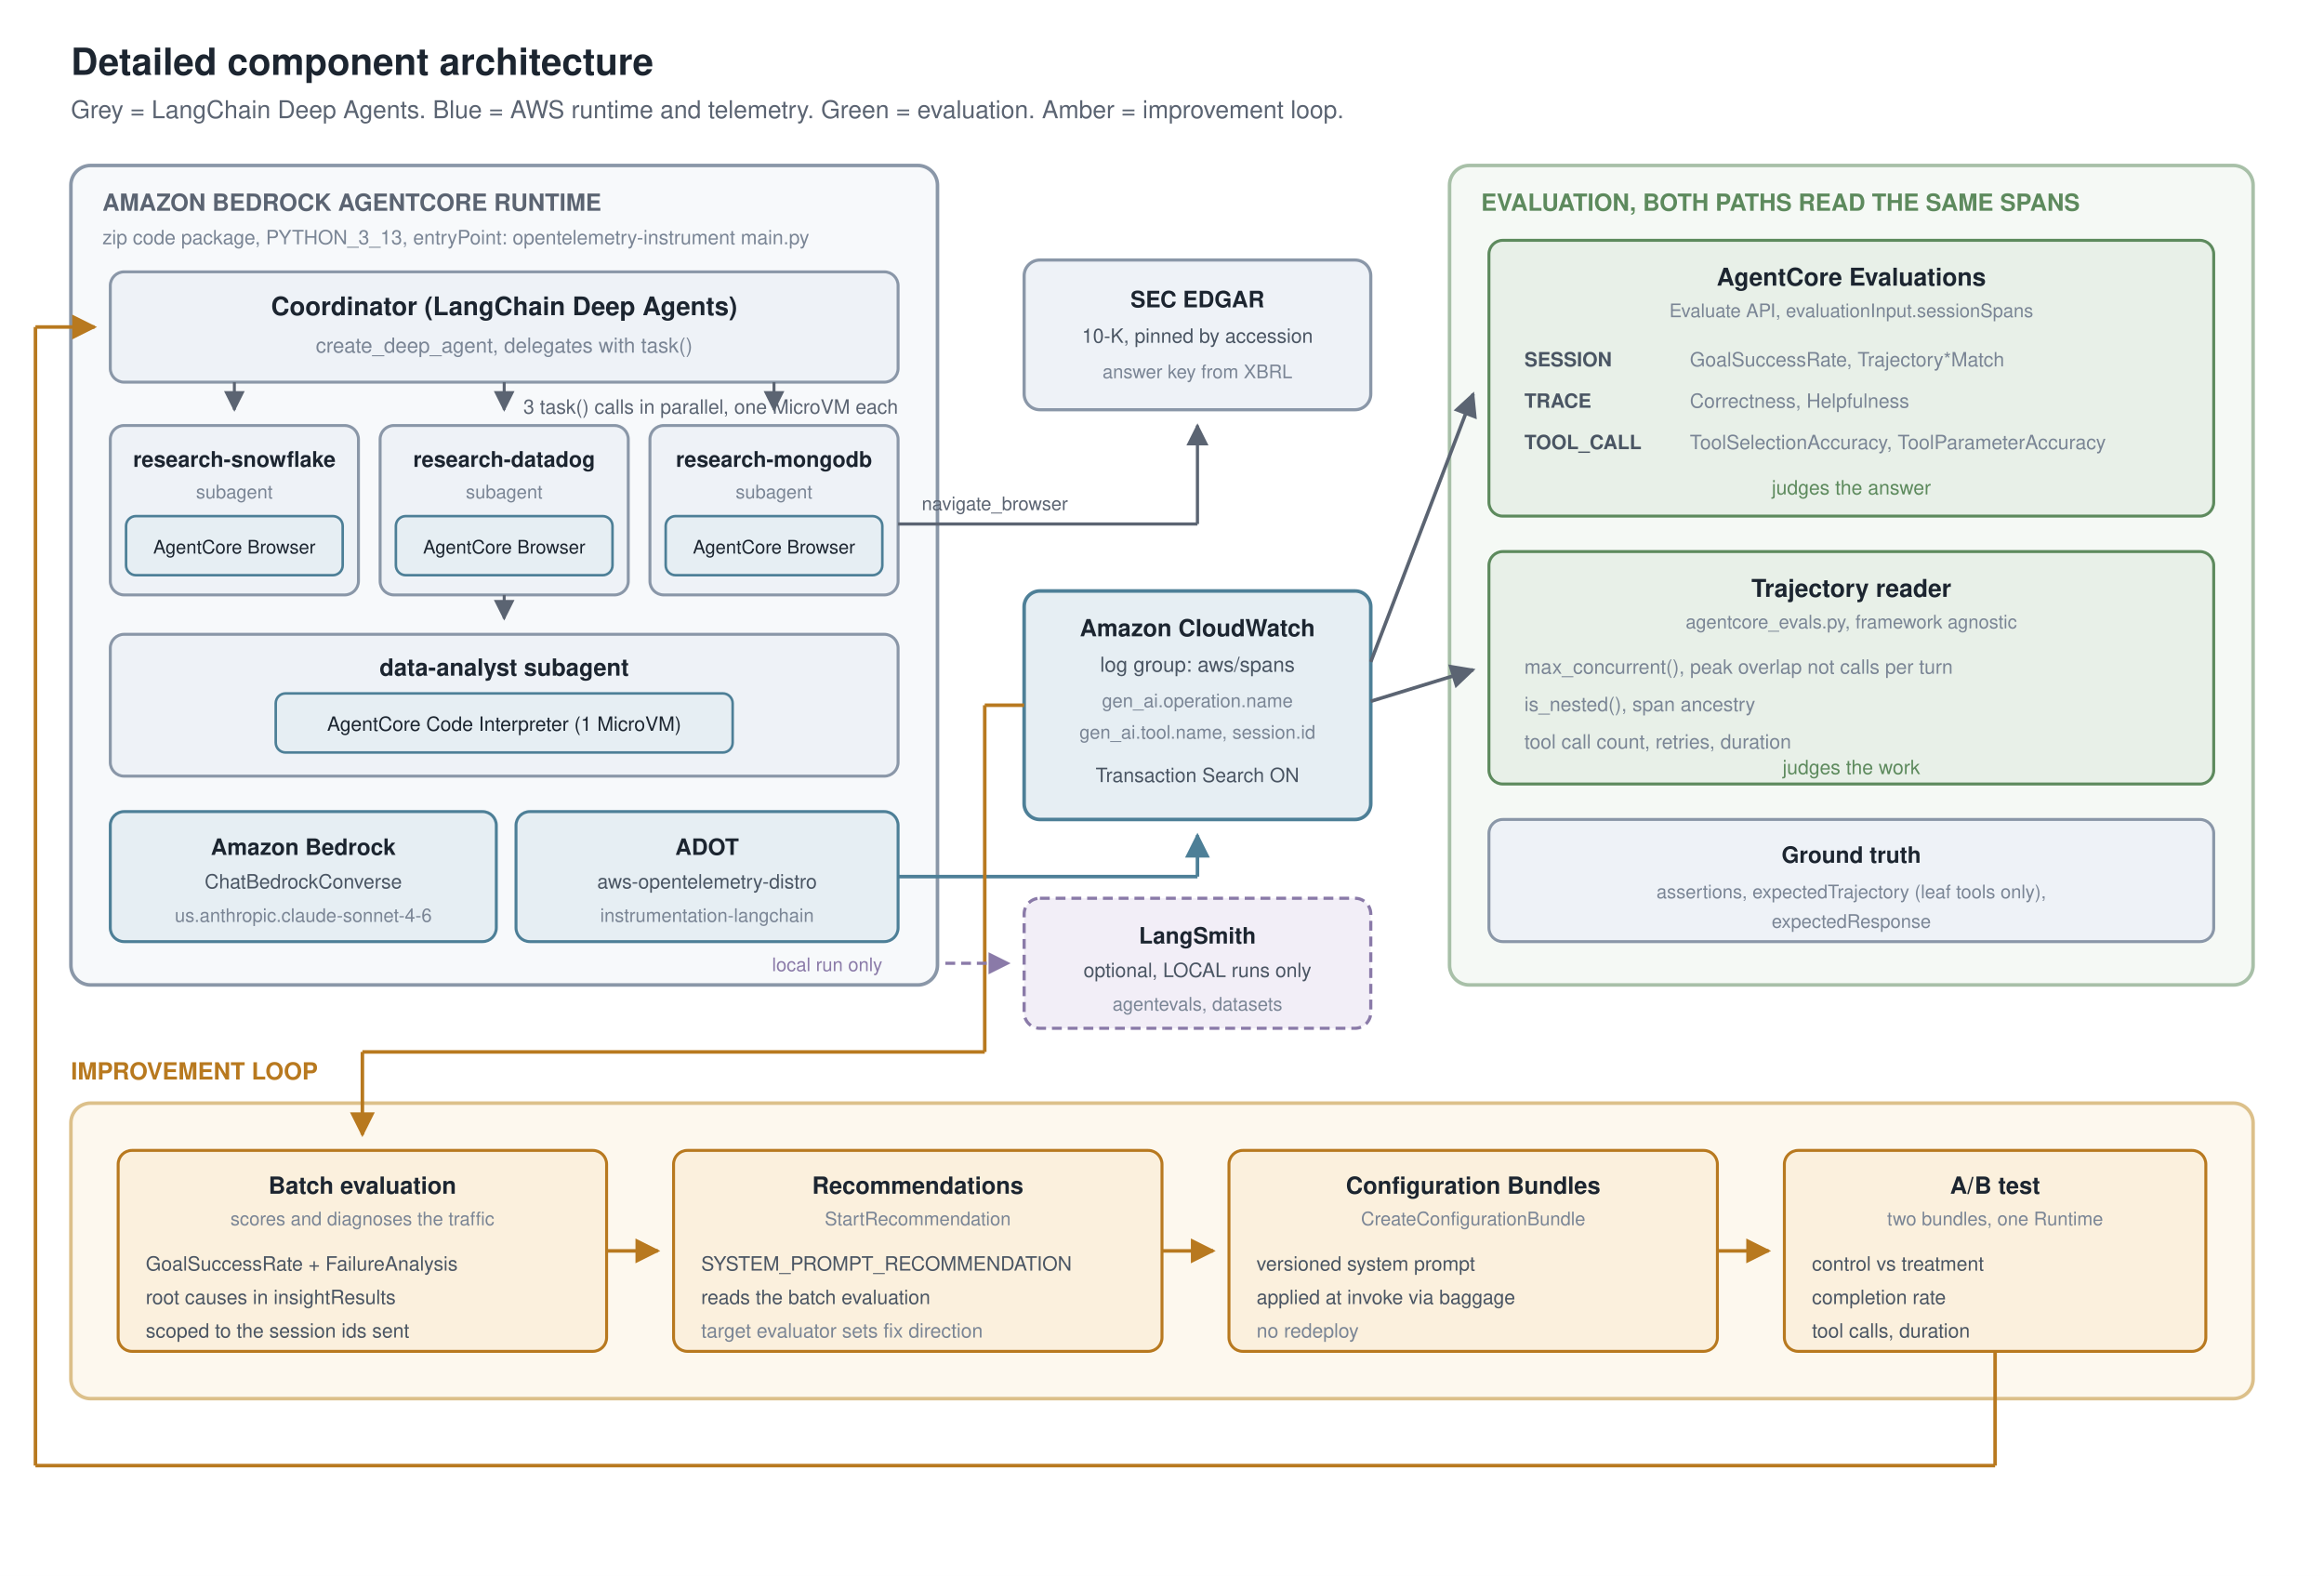
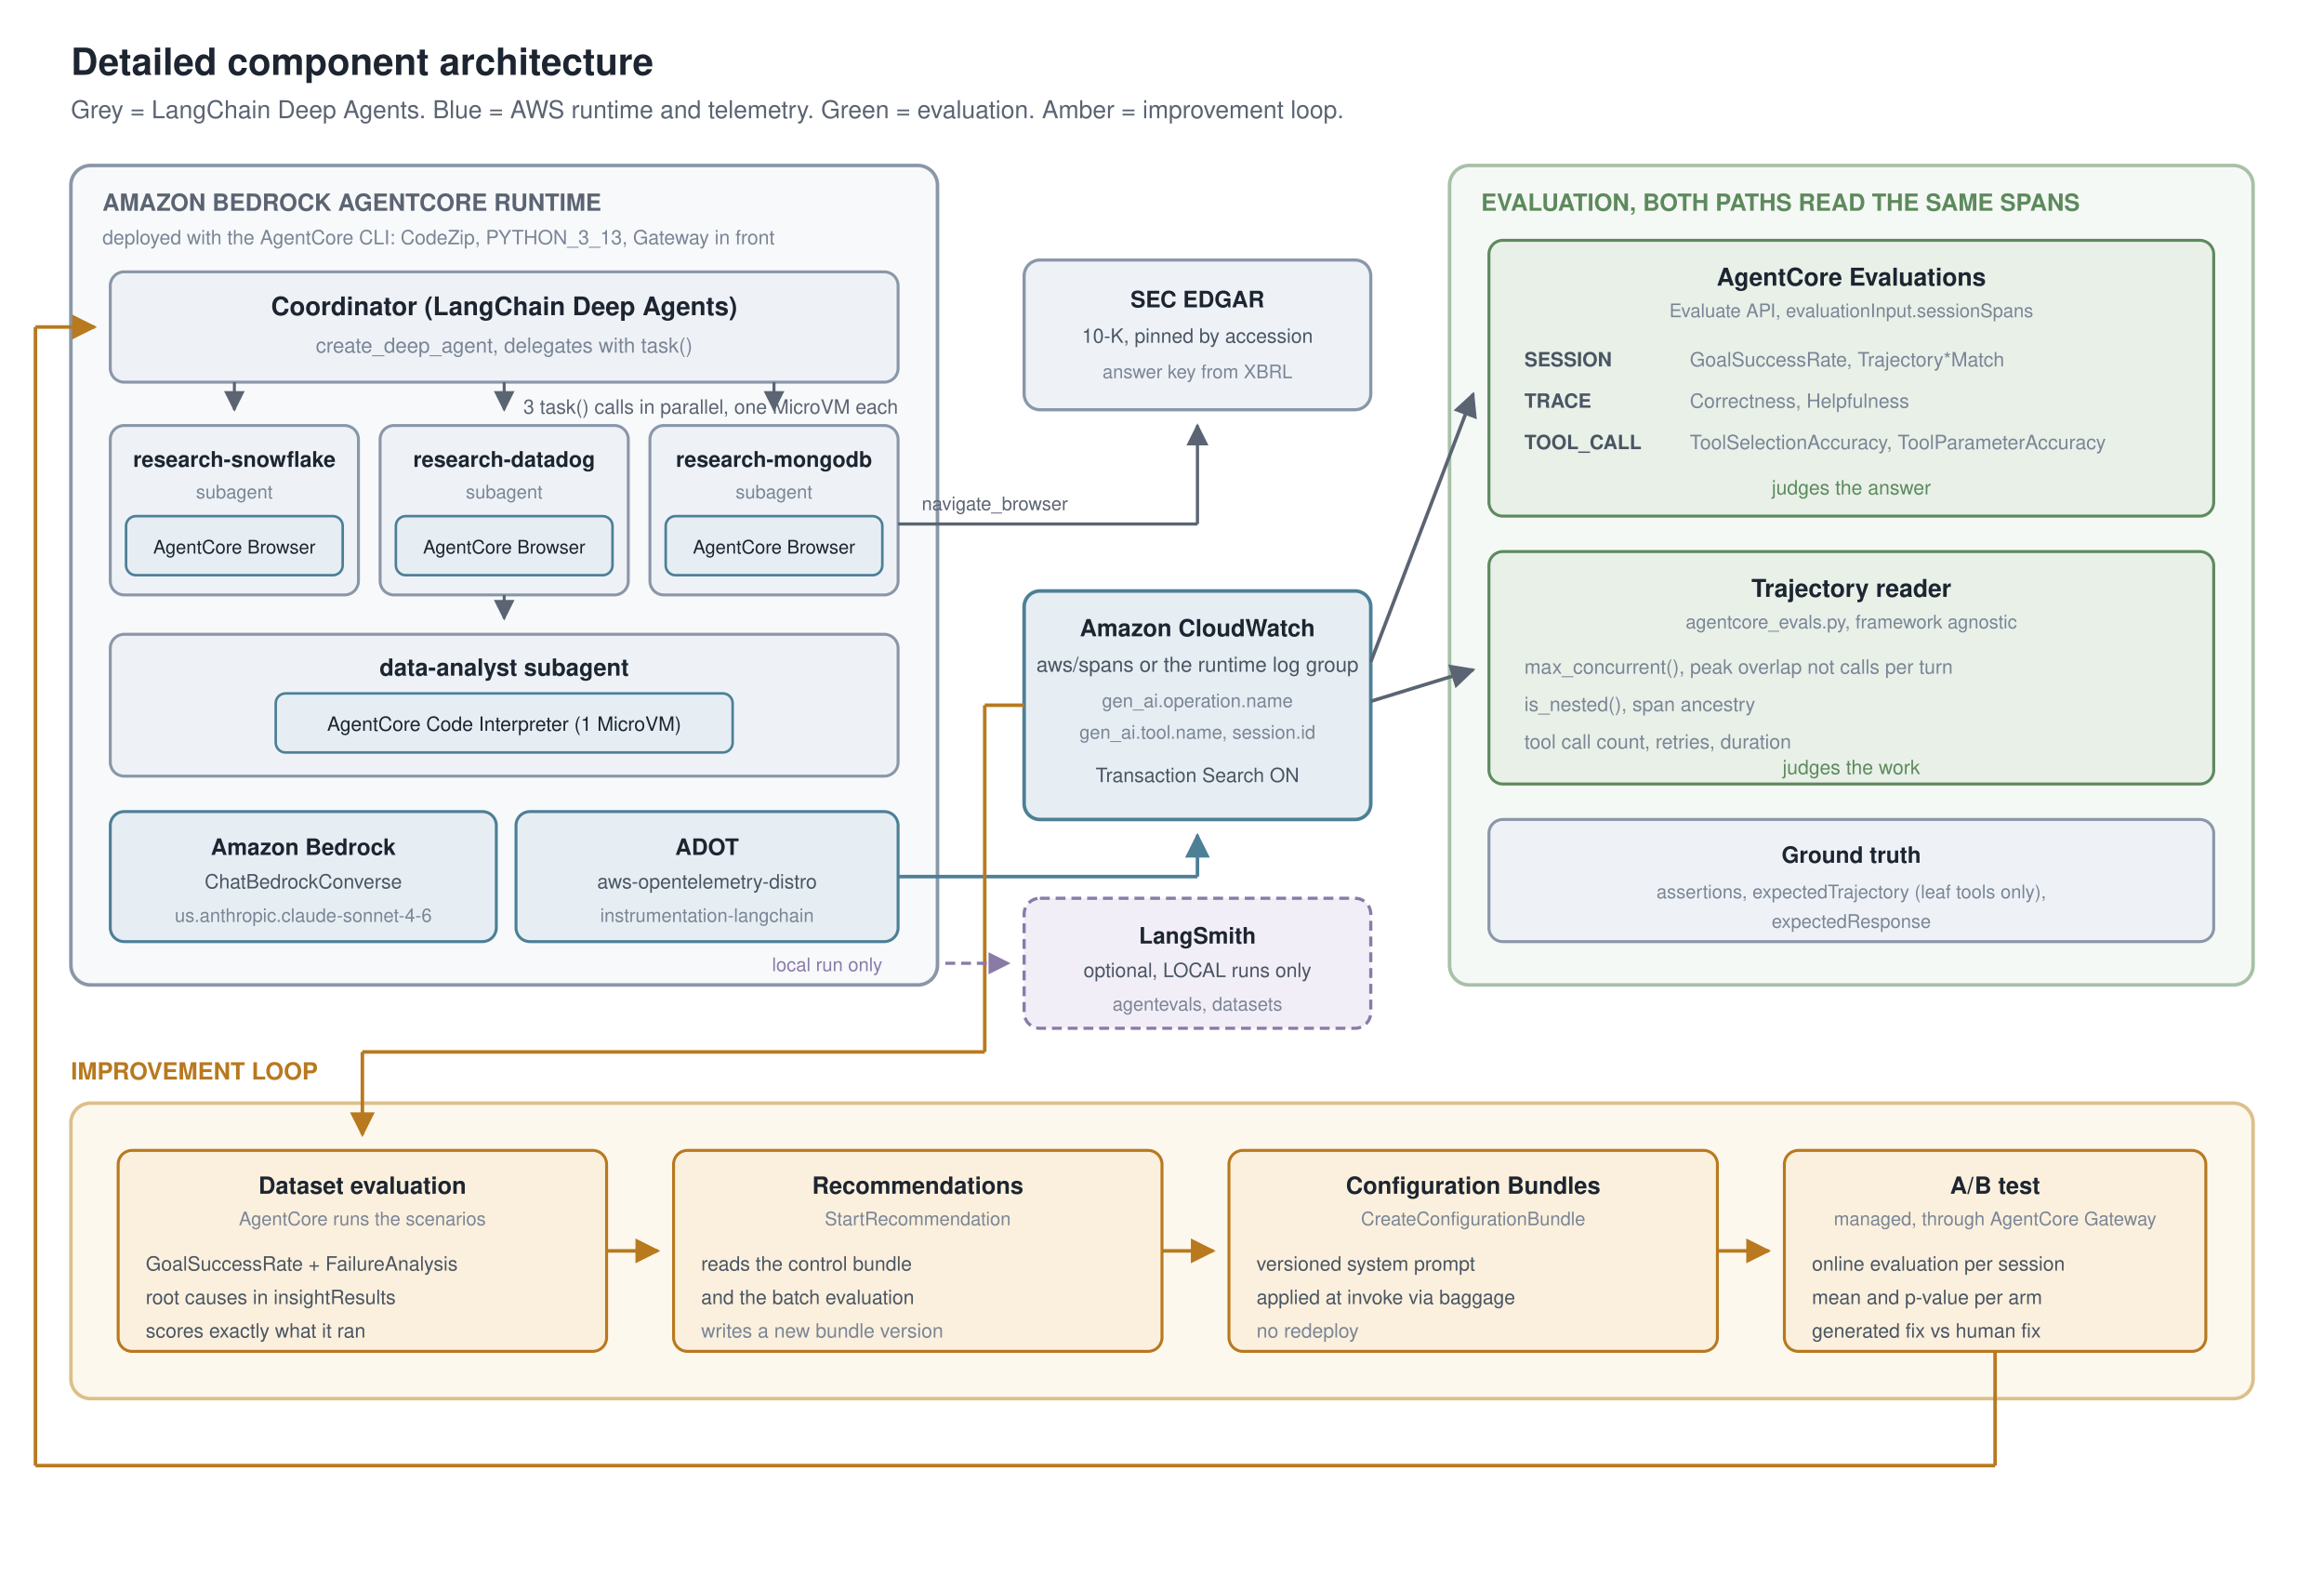
<svg xmlns="http://www.w3.org/2000/svg" viewBox="0 0 1180 800" width="1180" height="800" font-family="Helvetica, Arial, sans-serif" role="img" aria-label="Detailed architecture naming every component: a LangChain Deep Agents coordinator with three browser researcher subagents on AgentCore Browser and one analyst subagent on AgentCore Code Interpreter, hosted on AgentCore Runtime, instrumented by ADOT into CloudWatch aws slash spans, evaluated by AgentCore Evaluations built-in evaluators and a span-based trajectory reader, improved through Batch a target evaluator, Recommendations, Configuration Bundles and an A/B test">
  <defs>
    <marker id="d_g" viewBox="0 0 10 10" refX="9" refY="5" markerWidth="7" markerHeight="7" orient="auto-start-reverse">
      <path d="M 0 0 L 10 5 L 0 10 z" fill="#5b6472" />
    </marker>
    <marker id="d_b" viewBox="0 0 10 10" refX="9" refY="5" markerWidth="7" markerHeight="7" orient="auto-start-reverse">
      <path d="M 0 0 L 10 5 L 0 10 z" fill="#4d7f97" />
    </marker>
    <marker id="d_o" viewBox="0 0 10 10" refX="9" refY="5" markerWidth="7" markerHeight="7" orient="auto-start-reverse">
      <path d="M 0 0 L 10 5 L 0 10 z" fill="#b8791f" />
    </marker>
    <marker id="d_p" viewBox="0 0 10 10" refX="9" refY="5" markerWidth="7" markerHeight="7" orient="auto-start-reverse">
      <path d="M 0 0 L 10 5 L 0 10 z" fill="#8a7aa8" />
    </marker>
  </defs>
  <rect width="1180" height="800" fill="#ffffff" />
  <text x="36" y="38" font-size="19" font-weight="600" fill="#1c2530">Detailed component architecture</text>
  <text x="36" y="60" font-size="12.5" fill="#5b6472">Grey = LangChain Deep Agents. Blue = AWS runtime and telemetry. Green = evaluation. Amber = improvement loop.</text>
  <rect x="36" y="84" width="440" height="416" rx="10" fill="#f7f9fb" stroke="#8a97a8" stroke-width="1.8" />
  <text x="52" y="107" font-size="12" font-weight="600" fill="#5b6472">AMAZON BEDROCK AGENTCORE RUNTIME</text>
-   <text x="52" y="124" font-size="10" fill="#7a8595">zip code package, PYTHON_3_13, entryPoint: opentelemetry-instrument main.py</text>
+   <text x="52" y="124" font-size="10" fill="#7a8595">deployed with the AgentCore CLI: CodeZip, PYTHON_3_13, Gateway in front</text>
  <rect x="56" y="138" width="400" height="56" rx="7" fill="#eef2f7" stroke="#8a97a8" stroke-width="1.5" />
  <text x="256" y="160" font-size="13" font-weight="600" text-anchor="middle" fill="#1c2530">Coordinator (LangChain Deep Agents)</text>
  <text x="256" y="179" font-size="10.5" text-anchor="middle" fill="#7a8595">create_deep_agent, delegates with task()</text>
  <rect x="56" y="216" width="126" height="86" rx="7" fill="#eef2f7" stroke="#8a97a8" stroke-width="1.5" />
  <text x="119" y="237" font-size="11" font-weight="600" text-anchor="middle" fill="#1c2530">research-snowflake</text>
  <text x="119" y="253" font-size="9.5" text-anchor="middle" fill="#7a8595">subagent</text>
  <rect x="64" y="262" width="110" height="30" rx="5" fill="#e6eef3" stroke="#4d7f97" stroke-width="1.3" />
  <text x="119" y="281" font-size="9.5" text-anchor="middle" fill="#1c2530">AgentCore Browser</text>
  <rect x="193" y="216" width="126" height="86" rx="7" fill="#eef2f7" stroke="#8a97a8" stroke-width="1.5" />
  <text x="256" y="237" font-size="11" font-weight="600" text-anchor="middle" fill="#1c2530">research-datadog</text>
  <text x="256" y="253" font-size="9.5" text-anchor="middle" fill="#7a8595">subagent</text>
  <rect x="201" y="262" width="110" height="30" rx="5" fill="#e6eef3" stroke="#4d7f97" stroke-width="1.3" />
  <text x="256" y="281" font-size="9.5" text-anchor="middle" fill="#1c2530">AgentCore Browser</text>
  <rect x="330" y="216" width="126" height="86" rx="7" fill="#eef2f7" stroke="#8a97a8" stroke-width="1.5" />
  <text x="393" y="237" font-size="11" font-weight="600" text-anchor="middle" fill="#1c2530">research-mongodb</text>
  <text x="393" y="253" font-size="9.5" text-anchor="middle" fill="#7a8595">subagent</text>
  <rect x="338" y="262" width="110" height="30" rx="5" fill="#e6eef3" stroke="#4d7f97" stroke-width="1.3" />
  <text x="393" y="281" font-size="9.5" text-anchor="middle" fill="#1c2530">AgentCore Browser</text>
  <text x="456" y="210" font-size="10" text-anchor="end" fill="#5b6472">3 task() calls in parallel, one MicroVM each</text>
  <rect x="56" y="322" width="400" height="72" rx="7" fill="#eef2f7" stroke="#8a97a8" stroke-width="1.5" />
  <text x="256" y="343" font-size="12" font-weight="600" text-anchor="middle" fill="#1c2530">data-analyst subagent</text>
  <rect x="140" y="352" width="232" height="30" rx="5" fill="#e6eef3" stroke="#4d7f97" stroke-width="1.3" />
  <text x="256" y="371" font-size="10" text-anchor="middle" fill="#1c2530">AgentCore Code Interpreter (1 MicroVM)</text>
  <rect x="56" y="412" width="196" height="66" rx="7" fill="#e6eef3" stroke="#4d7f97" stroke-width="1.5" />
  <text x="154" y="434" font-size="11.5" font-weight="600" text-anchor="middle" fill="#1c2530">Amazon Bedrock</text>
  <text x="154" y="451" font-size="10" text-anchor="middle" fill="#4a5563">ChatBedrockConverse</text>
  <text x="154" y="468" font-size="9.5" text-anchor="middle" fill="#7a8595">us.anthropic.claude-sonnet-4-6</text>
  <rect x="262" y="412" width="194" height="66" rx="7" fill="#e6eef3" stroke="#4d7f97" stroke-width="1.5" />
  <text x="359" y="434" font-size="11.5" font-weight="600" text-anchor="middle" fill="#1c2530">ADOT</text>
  <text x="359" y="451" font-size="10" text-anchor="middle" fill="#4a5563">aws-opentelemetry-distro</text>
  <text x="359" y="468" font-size="9.5" text-anchor="middle" fill="#7a8595">instrumentation-langchain</text>
  <line x1="119" y1="194" x2="119" y2="208" stroke="#5b6472" stroke-width="1.5" marker-end="url(#d_g)" />
  <line x1="256" y1="194" x2="256" y2="208" stroke="#5b6472" stroke-width="1.5" marker-end="url(#d_g)" />
  <line x1="393" y1="194" x2="393" y2="208" stroke="#5b6472" stroke-width="1.5" marker-end="url(#d_g)" />
  <line x1="256" y1="302" x2="256" y2="314" stroke="#5b6472" stroke-width="1.5" marker-end="url(#d_g)" />
  <rect x="520" y="132" width="176" height="76" rx="8" fill="#eef2f7" stroke="#8a97a8" stroke-width="1.6" />
  <text x="608" y="156" font-size="11.5" font-weight="600" text-anchor="middle" fill="#1c2530">SEC EDGAR</text>
  <text x="608" y="174" font-size="10" text-anchor="middle" fill="#4a5563">10-K, pinned by accession</text>
  <text x="608" y="192" font-size="9.5" text-anchor="middle" fill="#7a8595">answer key from XBRL</text>
  <line x1="456" y1="266" x2="608" y2="266" stroke="#5b6472" stroke-width="1.6" />
  <line x1="608" y1="266" x2="608" y2="216" stroke="#5b6472" stroke-width="1.6" marker-end="url(#d_g)" />
  <text x="468" y="259" font-size="9.5" fill="#5b6472">navigate_browser</text>
  <rect x="520" y="300" width="176" height="116" rx="8" fill="#e6eef3" stroke="#4d7f97" stroke-width="1.8" />
  <text x="608" y="323" font-size="12" font-weight="600" text-anchor="middle" fill="#1c2530">Amazon CloudWatch</text>
-   <text x="608" y="341" font-size="10.5" text-anchor="middle" fill="#4a5563">log group: aws/spans</text>
+   <text x="608" y="341" font-size="10.5" text-anchor="middle" fill="#4a5563">aws/spans or the runtime log group</text>
  <text x="608" y="359" font-size="9.5" text-anchor="middle" fill="#7a8595">gen_ai.operation.name</text>
  <text x="608" y="375" font-size="9.5" text-anchor="middle" fill="#7a8595">gen_ai.tool.name, session.id</text>
  <text x="608" y="397" font-size="10" text-anchor="middle" fill="#4a5563">Transaction Search ON</text>
  <line x1="456" y1="445" x2="608" y2="445" stroke="#4d7f97" stroke-width="1.8" />
  <line x1="608" y1="445" x2="608" y2="424" stroke="#4d7f97" stroke-width="1.8" marker-end="url(#d_b)" />
  <rect x="520" y="456" width="176" height="66" rx="8" fill="#f2eef7" stroke="#8a7aa8" stroke-width="1.6" stroke-dasharray="5 3" />
  <text x="608" y="479" font-size="11.5" font-weight="600" text-anchor="middle" fill="#1c2530">LangSmith</text>
  <text x="608" y="496" font-size="10" text-anchor="middle" fill="#4a5563">optional, LOCAL runs only</text>
  <text x="608" y="513" font-size="9.5" text-anchor="middle" fill="#7a8595">agentevals, datasets</text>
  <rect x="736" y="84" width="408" height="416" rx="10" fill="#f5f9f5" stroke="#a8c0a8" stroke-width="1.8" />
  <text x="752" y="107" font-size="12" font-weight="600" fill="#5d8a5d">EVALUATION, BOTH PATHS READ THE SAME SPANS</text>
  <rect x="756" y="122" width="368" height="140" rx="7" fill="#e8f0e8" stroke="#5d8a5d" stroke-width="1.5" />
  <text x="940" y="145" font-size="12.5" font-weight="600" text-anchor="middle" fill="#1c2530">AgentCore Evaluations</text>
  <text x="940" y="161" font-size="9.5" text-anchor="middle" fill="#7a8595">Evaluate API, evaluationInput.sessionSpans</text>
  <text x="774" y="186" font-size="10" font-weight="600" fill="#4a5563">SESSION</text>
  <text x="858" y="186" font-size="10" fill="#7a8595">GoalSuccessRate, Trajectory*Match</text>
  <text x="774" y="207" font-size="10" font-weight="600" fill="#4a5563">TRACE</text>
  <text x="858" y="207" font-size="10" fill="#7a8595">Correctness, Helpfulness</text>
  <text x="774" y="228" font-size="10" font-weight="600" fill="#4a5563">TOOL_CALL</text>
  <text x="858" y="228" font-size="10" fill="#7a8595">ToolSelectionAccuracy, ToolParameterAccuracy</text>
  <text x="940" y="251" font-size="10" text-anchor="middle" fill="#5d8a5d">judges the answer</text>
  <rect x="756" y="280" width="368" height="118" rx="7" fill="#e8f0e8" stroke="#5d8a5d" stroke-width="1.5" />
  <text x="940" y="303" font-size="12.5" font-weight="600" text-anchor="middle" fill="#1c2530">Trajectory reader</text>
  <text x="940" y="319" font-size="9.5" text-anchor="middle" fill="#7a8595">agentcore_evals.py, framework agnostic</text>
  <text x="774" y="342" font-size="10" fill="#7a8595">max_concurrent(), peak overlap not calls per turn</text>
  <text x="774" y="361" font-size="10" fill="#7a8595">is_nested(), span ancestry</text>
  <text x="774" y="380" font-size="10" fill="#7a8595">tool call count, retries, duration</text>
  <text x="940" y="393" font-size="10" text-anchor="middle" fill="#5d8a5d">judges the work</text>
  <rect x="756" y="416" width="368" height="62" rx="7" fill="#eef2f7" stroke="#8a97a8" stroke-width="1.5" />
  <text x="940" y="438" font-size="11.5" font-weight="600" text-anchor="middle" fill="#1c2530">Ground truth</text>
  <text x="940" y="456" font-size="9.5" text-anchor="middle" fill="#7a8595">assertions, expectedTrajectory (leaf tools only),</text>
  <text x="940" y="471" font-size="9.5" text-anchor="middle" fill="#7a8595">expectedResponse</text>
  <line x1="696" y1="336" x2="748" y2="200" stroke="#5b6472" stroke-width="1.8" marker-end="url(#d_g)" />
  <line x1="696" y1="356" x2="748" y2="340" stroke="#5b6472" stroke-width="1.8" marker-end="url(#d_g)" />
  <text x="36" y="548" font-size="12" font-weight="600" fill="#b8791f">IMPROVEMENT LOOP</text>
  <rect x="36" y="560" width="1108" height="150" rx="10" fill="#fdf8ee" stroke="#dcc08a" stroke-width="1.8" />
  <rect x="60" y="584" width="248" height="102" rx="7" fill="#fbf0dd" stroke="#b8791f" stroke-width="1.5" />
-   <text x="184" y="606" font-size="12" font-weight="600" text-anchor="middle" fill="#1c2530">Batch evaluation</text>
-   <text x="184" y="622" font-size="9.5" text-anchor="middle" fill="#7a8595">scores and diagnoses the traffic</text>
+   <text x="184" y="606" font-size="12" font-weight="600" text-anchor="middle" fill="#1c2530">Dataset evaluation</text>
+   <text x="184" y="622" font-size="9.5" text-anchor="middle" fill="#7a8595">AgentCore runs the scenarios</text>
  <text x="74" y="645" font-size="10" fill="#4a5563">GoalSuccessRate + FailureAnalysis</text>
  <text x="74" y="662" font-size="10" fill="#4a5563">root causes in insightResults</text>
-   <text x="74" y="679" font-size="10" fill="#4a5563">scoped to the session ids sent</text>
+   <text x="74" y="679" font-size="10" fill="#4a5563">scores exactly what it ran</text>
  <rect x="342" y="584" width="248" height="102" rx="7" fill="#fbf0dd" stroke="#b8791f" stroke-width="1.5" />
  <text x="466" y="606" font-size="12" font-weight="600" text-anchor="middle" fill="#1c2530">Recommendations</text>
  <text x="466" y="622" font-size="9.5" text-anchor="middle" fill="#7a8595">StartRecommendation</text>
-   <text x="356" y="645" font-size="10" fill="#4a5563">SYSTEM_PROMPT_RECOMMENDATION</text>
-   <text x="356" y="662" font-size="10" fill="#4a5563">reads the batch evaluation</text>
-   <text x="356" y="679" font-size="10" fill="#7a8595">target evaluator sets fix direction</text>
+   <text x="356" y="645" font-size="10" fill="#4a5563">reads the control bundle</text>
+   <text x="356" y="662" font-size="10" fill="#4a5563">and the batch evaluation</text>
+   <text x="356" y="679" font-size="10" fill="#7a8595">writes a new bundle version</text>
  <rect x="624" y="584" width="248" height="102" rx="7" fill="#fbf0dd" stroke="#b8791f" stroke-width="1.5" />
  <text x="748" y="606" font-size="12" font-weight="600" text-anchor="middle" fill="#1c2530">Configuration Bundles</text>
  <text x="748" y="622" font-size="9.5" text-anchor="middle" fill="#7a8595">CreateConfigurationBundle</text>
  <text x="638" y="645" font-size="10" fill="#4a5563">versioned system prompt</text>
  <text x="638" y="662" font-size="10" fill="#4a5563">applied at invoke via baggage</text>
  <text x="638" y="679" font-size="10" fill="#7a8595">no redeploy</text>
  <rect x="906" y="584" width="214" height="102" rx="7" fill="#fbf0dd" stroke="#b8791f" stroke-width="1.5" />
  <text x="1013" y="606" font-size="12" font-weight="600" text-anchor="middle" fill="#1c2530">A/B test</text>
-   <text x="1013" y="622" font-size="9.5" text-anchor="middle" fill="#7a8595">two bundles, one Runtime</text>
-   <text x="920" y="645" font-size="10" fill="#4a5563">control vs treatment</text>
-   <text x="920" y="662" font-size="10" fill="#4a5563">completion rate</text>
-   <text x="920" y="679" font-size="10" fill="#4a5563">tool calls, duration</text>
+   <text x="1013" y="622" font-size="9.5" text-anchor="middle" fill="#7a8595">managed, through AgentCore Gateway</text>
+   <text x="920" y="645" font-size="10" fill="#4a5563">online evaluation per session</text>
+   <text x="920" y="662" font-size="10" fill="#4a5563">mean and p-value per arm</text>
+   <text x="920" y="679" font-size="10" fill="#4a5563">generated fix vs human fix</text>
  <line x1="308" y1="635" x2="334" y2="635" stroke="#b8791f" stroke-width="1.8" marker-end="url(#d_o)" />
  <line x1="590" y1="635" x2="616" y2="635" stroke="#b8791f" stroke-width="1.8" marker-end="url(#d_o)" />
  <line x1="872" y1="635" x2="898" y2="635" stroke="#b8791f" stroke-width="1.8" marker-end="url(#d_o)" />
  <line x1="520" y1="358" x2="500" y2="358" stroke="#b8791f" stroke-width="1.8" />
  <line x1="500" y1="358" x2="500" y2="534" stroke="#b8791f" stroke-width="1.8" />
  <line x1="500" y1="534" x2="184" y2="534" stroke="#b8791f" stroke-width="1.8" />
  <line x1="184" y1="534" x2="184" y2="576" stroke="#b8791f" stroke-width="1.8" marker-end="url(#d_o)" />
  <line x1="1013" y1="686" x2="1013" y2="744" stroke="#b8791f" stroke-width="1.8" />
  <line x1="1013" y1="744" x2="18" y2="744" stroke="#b8791f" stroke-width="1.8" />
  <line x1="18" y1="744" x2="18" y2="166" stroke="#b8791f" stroke-width="1.8" />
  <line x1="18" y1="166" x2="48" y2="166" stroke="#b8791f" stroke-width="1.8" marker-end="url(#d_o)" />
  <line x1="480" y1="489" x2="512" y2="489" stroke="#8a7aa8" stroke-width="1.6" stroke-dasharray="5 3" marker-end="url(#d_p)" />
  <text x="392" y="493" font-size="9.5" fill="#8a7aa8">local run only</text>
</svg>
